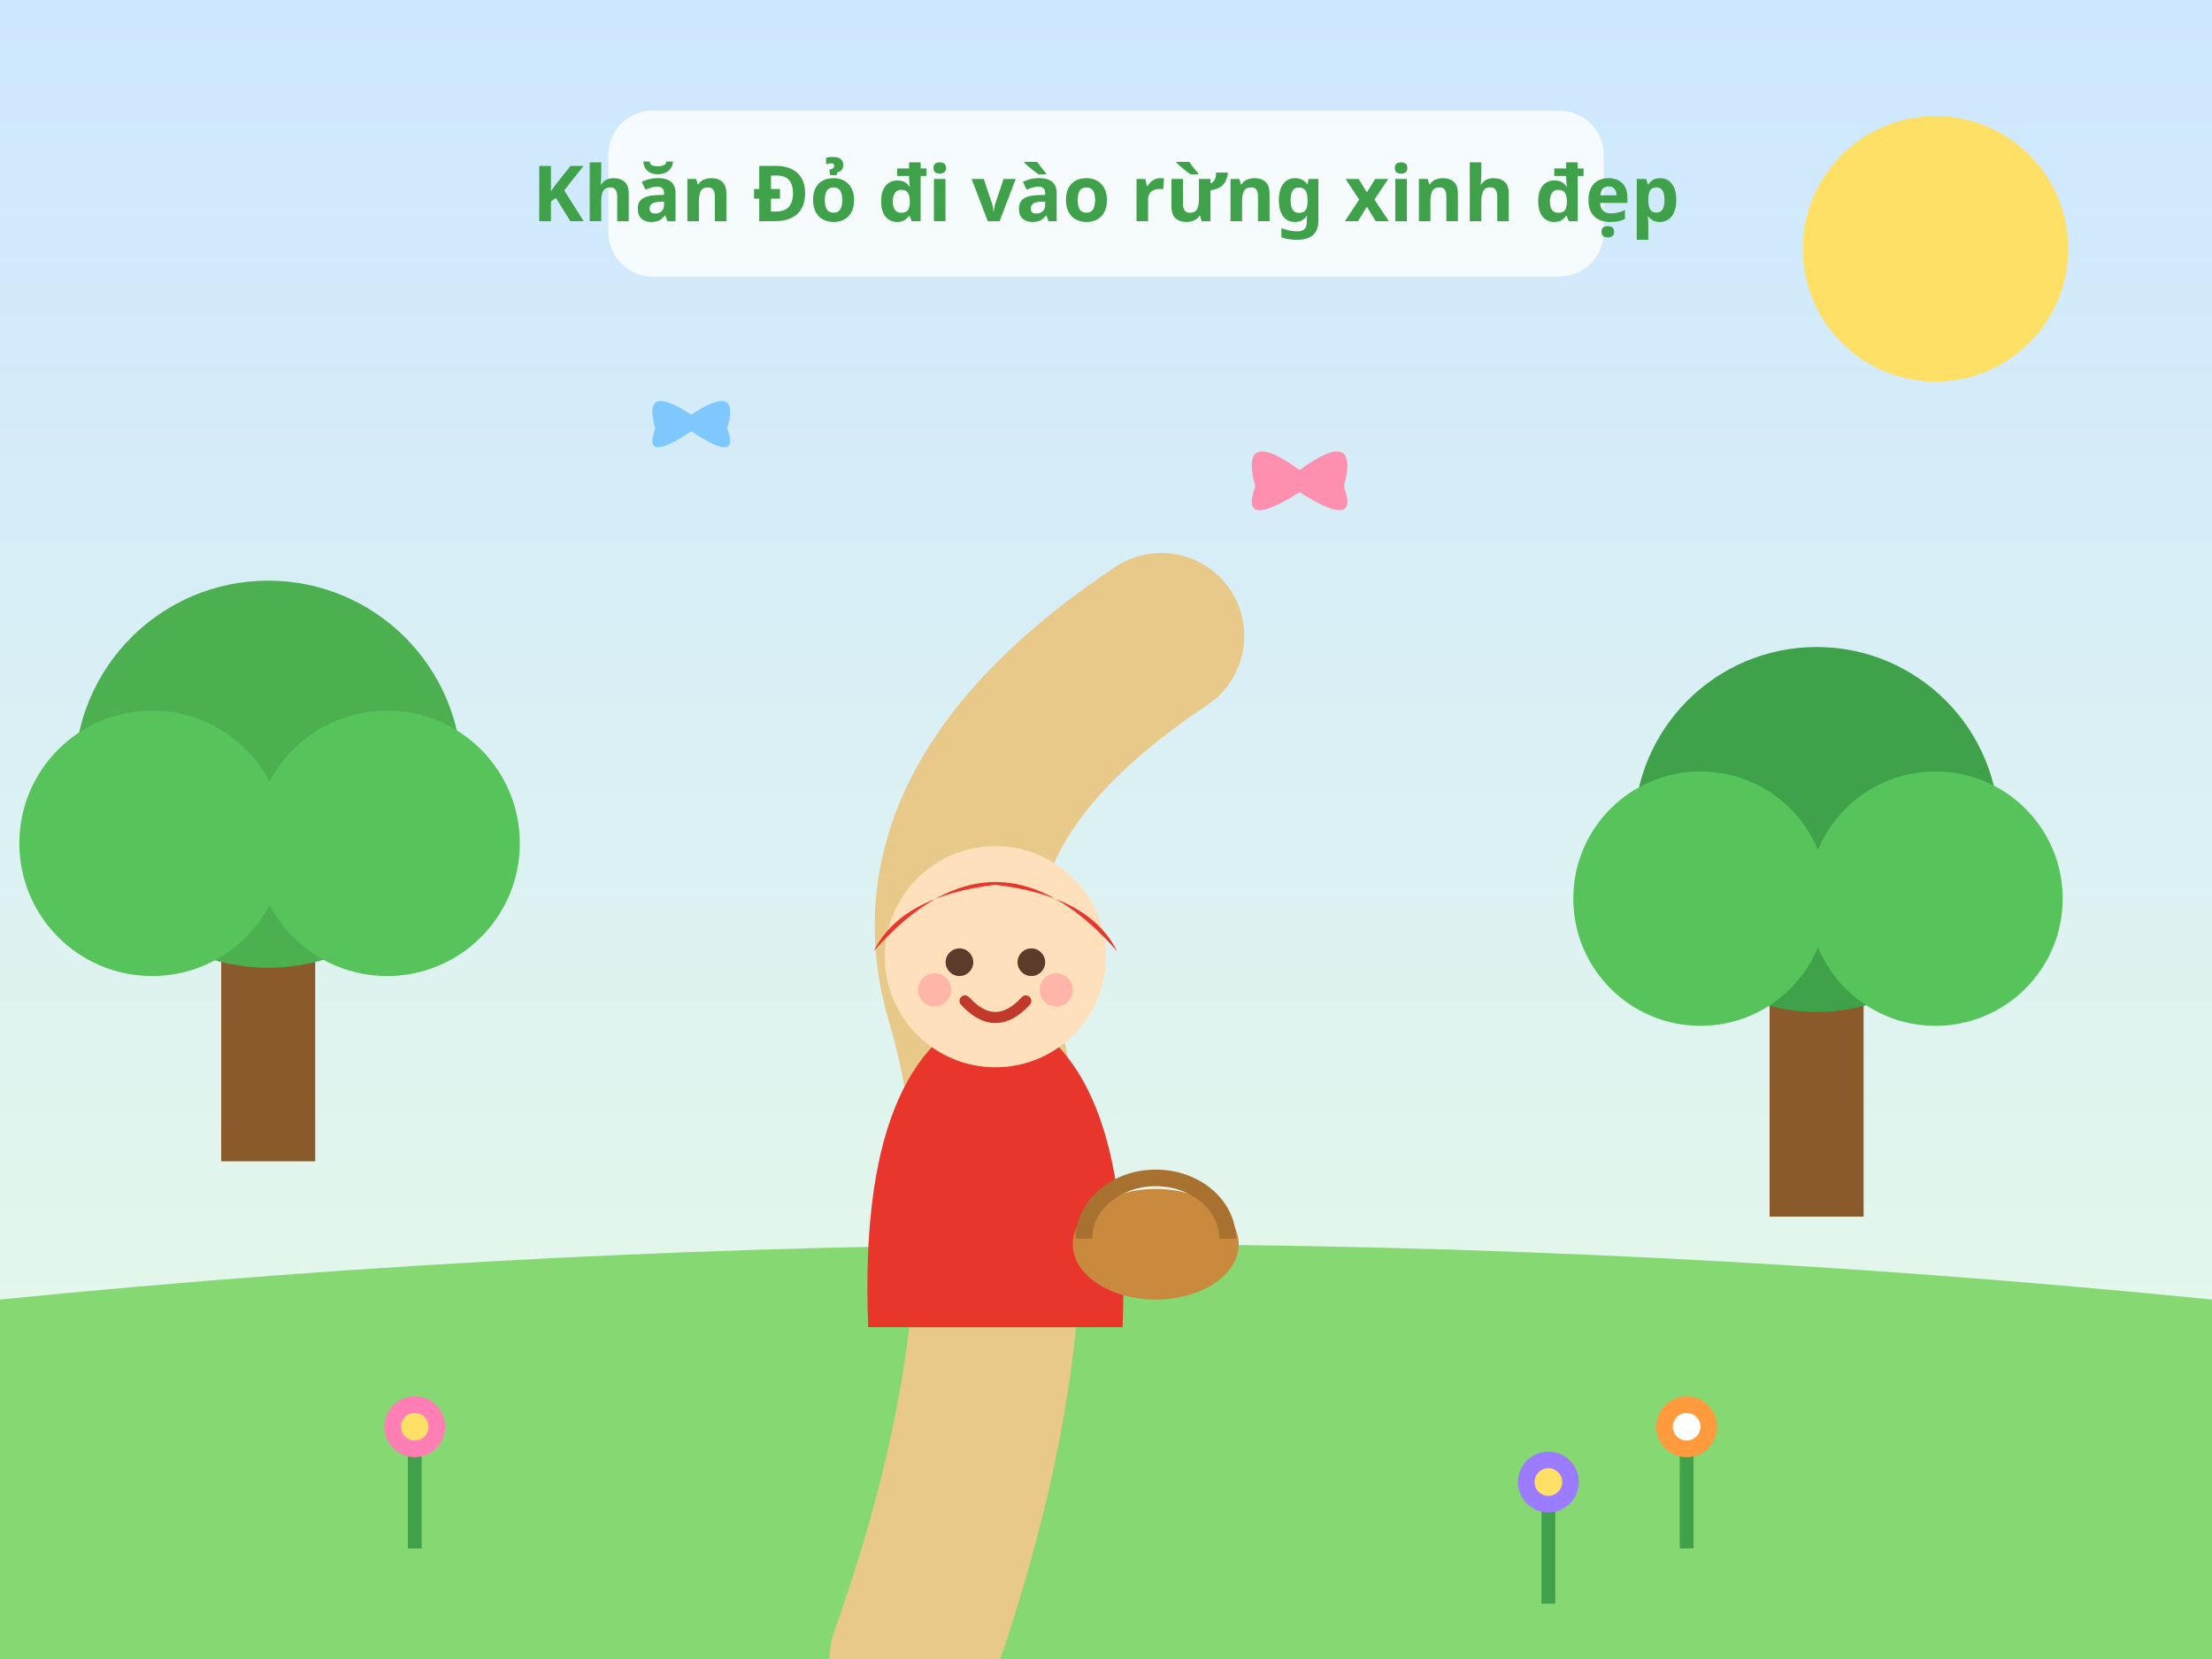
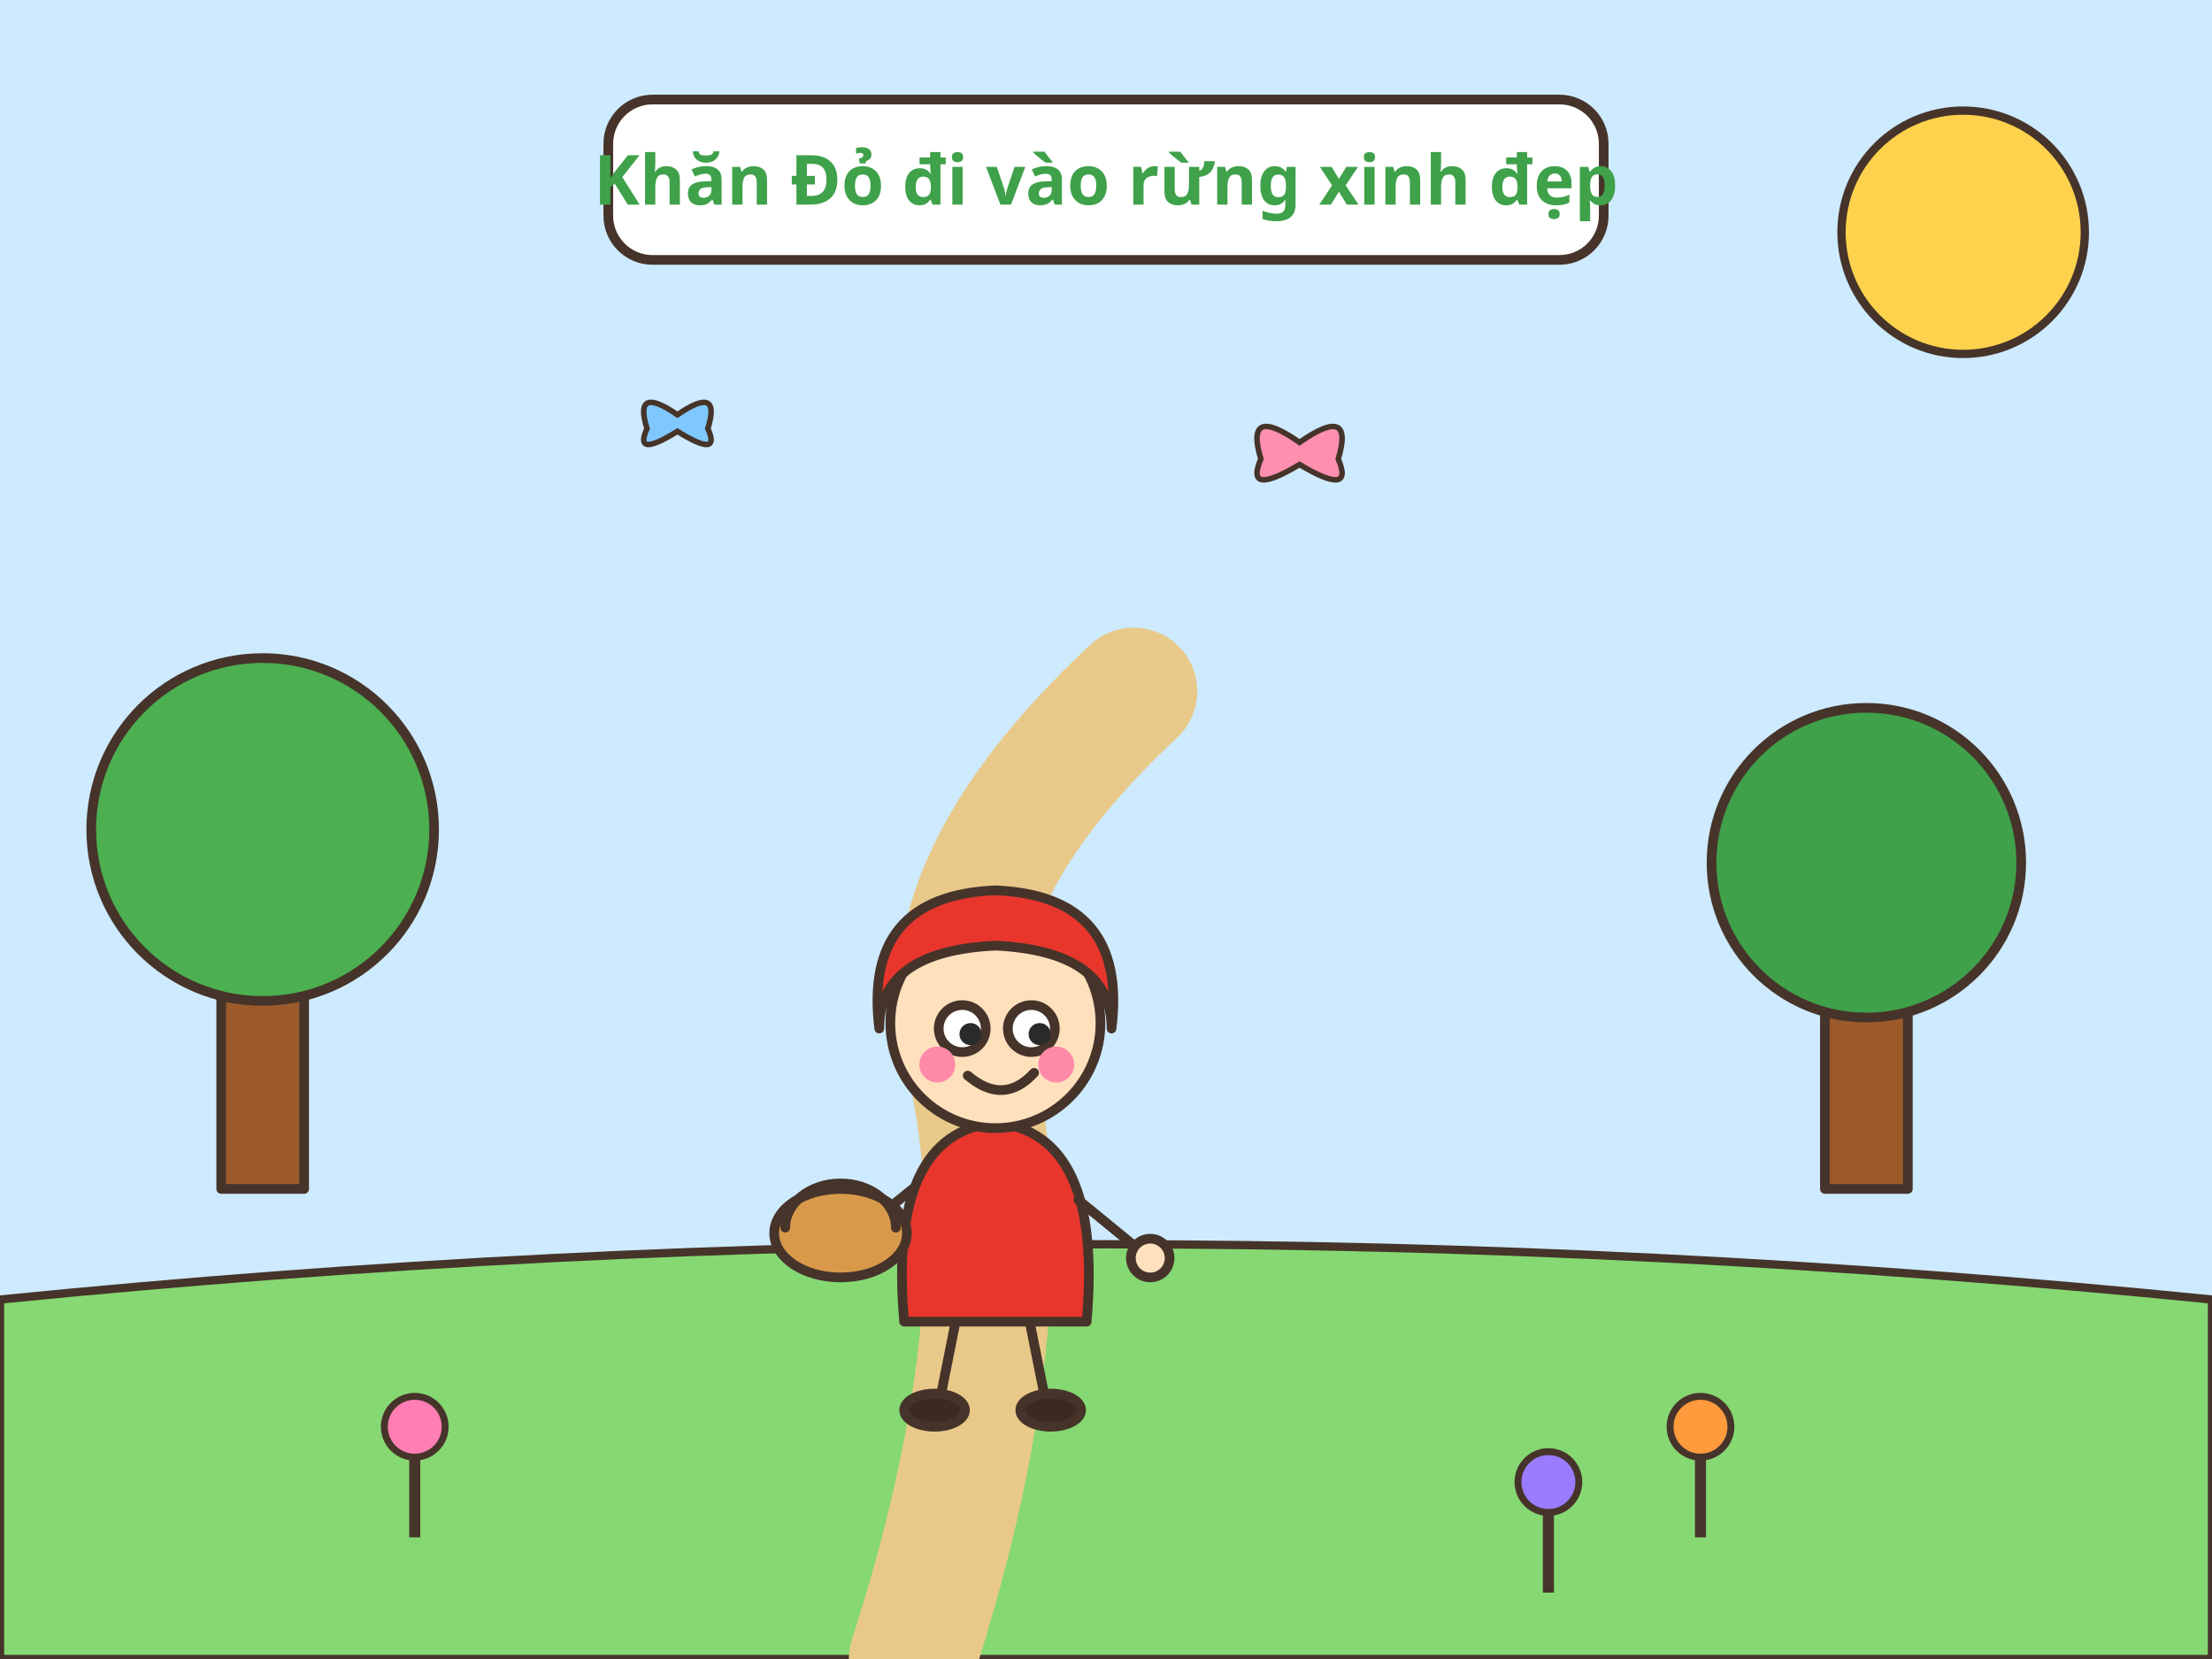
<svg xmlns="http://www.w3.org/2000/svg" viewBox="0 0 800 600">
-   <defs>
-     <linearGradient id="s3" x1="0" y1="0" x2="0" y2="1">
-       <stop offset="0" stop-color="#cde7ff" />
-       <stop offset="1" stop-color="#eafbe6" />
-     </linearGradient>
-   </defs>
-   <rect width="800" height="600" fill="url(#s3)" />
-   <circle cx="700" cy="90" r="48" fill="#ffe066" />
-   <path d="M0 470 Q400 430 800 470 L800 600 L0 600 Z" fill="#86d873" />
-   <path d="M330 600 Q380 460 350 360 Q330 290 420 230" fill="none" stroke="#e8c98a" stroke-width="60" stroke-linecap="round" />
-   <g>
-     <rect x="80" y="300" width="34" height="120" fill="#8a5a2b" />
-     <circle cx="97" cy="280" r="70" fill="#4caf50" />
-     <circle cx="55" cy="305" r="48" fill="#56c45a" />
-     <circle cx="140" cy="305" r="48" fill="#56c45a" />
-     <rect x="640" y="320" width="34" height="120" fill="#8a5a2b" />
-     <circle cx="657" cy="300" r="66" fill="#3fa14a" />
-     <circle cx="700" cy="325" r="46" fill="#56c45a" />
-     <circle cx="615" cy="325" r="46" fill="#56c45a" />
+   <rect width="800" height="600" fill="#cdeaff" />
+   <circle cx="710" cy="84" r="44" fill="#ffd24d" stroke="#46342a" stroke-width="3" />
+   <path d="M0 470 Q400 430 800 470 L800 600 L0 600 Z" fill="#86d873" stroke="#46342a" stroke-width="3" />
+   <path d="M330 600 Q372 470 350 380 Q335 320 410 250" fill="none" stroke="#e8c98a" stroke-width="46" stroke-linecap="round" />
+   <path d="M330 600 Q372 470 350 380 Q335 320 410 250" fill="none" stroke="#46342a" stroke-width="49" stroke-linecap="round" opacity="0" />
+   <g stroke="#46342a" stroke-width="3.5" stroke-linejoin="round">
+     <rect x="80" y="320" width="30" height="110" fill="#9c5a2b" />
+     <circle cx="95" cy="300" r="62" fill="#4caf50" />
+     <rect x="660" y="330" width="30" height="100" fill="#9c5a2b" />
+     <circle cx="675" cy="312" r="56" fill="#3fa14a" />
+   </g>
+   <g stroke="#46342a" stroke-width="2.5">
+     <g transform="translate(150,520)">
+       <line x1="0" y1="0" x2="0" y2="36" stroke-width="4" />
+       <circle cx="0" cy="-4" r="11" fill="#ff7eb3" />
+     </g>
+     <g transform="translate(560,540)">
+       <line x1="0" y1="0" x2="0" y2="36" stroke-width="4" />
+       <circle cx="0" cy="-4" r="11" fill="#9b7bff" />
+     </g>
+     <g transform="translate(615,520)">
+       <line x1="0" y1="0" x2="0" y2="36" stroke-width="4" />
+       <circle cx="0" cy="-4" r="11" fill="#ff9a3d" />
+     </g>
+   </g>
+   <g stroke="#46342a" stroke-width="2">
+     <g transform="translate(470,160)">
+       <path d="M0 0 Q-20 -14 -14 6 Q-20 20 0 8 Q20 20 14 6 Q20 -14 0 0Z" fill="#ff8fae" />
+     </g>
+     <g transform="translate(245,150)">
+       <path d="M0 0 Q-16 -11 -11 5 Q-16 16 0 6 Q16 16 11 5 Q16 -11 0 0Z" fill="#7ec8ff" />
+     </g>
+   </g>
+   <g transform="translate(360,330)" stroke="#46342a" stroke-width="3.5" stroke-linejoin="round" stroke-linecap="round">
+     <line x1="-14" y1="146" x2="-20" y2="176" />
+     <line x1="12" y1="146" x2="18" y2="176" />
+     <ellipse cx="-22" cy="180" rx="11" ry="6" fill="#3a2a20" />
+     <ellipse cx="20" cy="180" rx="11" ry="6" fill="#3a2a20" />
+     <path d="M-33 148 Q-39 80 0 76 Q39 80 33 148 Z" fill="#e8362d" />
+     <line x1="-30" y1="100" x2="-52" y2="118" />
+     <circle cx="-54" cy="121" r="7" fill="#ffe0bd" />
+     <line x1="30" y1="104" x2="52" y2="122" />
+     <circle cx="56" cy="125" r="7" fill="#ffe0bd" />
+     <circle cx="0" cy="40" r="38" fill="#ffe0bd" />
+     <path d="M-42 42 Q-48 -6 0 -8 Q48 -6 42 42 Q42 14 0 12 Q-42 14 -42 42 Z" fill="#e8362d" />
+     <circle cx="-12" cy="42" r="8.5" fill="#fff" />
+     <circle cx="13" cy="42" r="8.5" fill="#fff" />
+     <circle cx="-9" cy="44" r="4" fill="#2a2a2a" stroke="none" />
+     <circle cx="16" cy="44" r="4" fill="#2a2a2a" stroke="none" />
+     <circle cx="-21" cy="55" r="6.5" fill="#ff8aa8" stroke="none" />
+     <circle cx="22" cy="55" r="6.5" fill="#ff8aa8" stroke="none" />
+     <path d="M-10 59 Q3 70 14 58" fill="none" />
+     <g transform="translate(-56,116)">
+       <ellipse cx="0" cy="0" rx="24" ry="16" fill="#d89a4a" />
+       <path d="M-20 -2 A20 16 0 0 1 20 -2" fill="none" />
+     </g>
  </g>
  <g>
-     <g transform="translate(150,520)">
-       <line x1="0" y1="0" x2="0" y2="40" stroke="#3fa14a" stroke-width="5" />
-       <circle cx="0" cy="-4" r="11" fill="#ff7eb3" />
-       <circle cx="0" cy="-4" r="5" fill="#ffe066" />
-     </g>
-     <g transform="translate(560,540)">
-       <line x1="0" y1="0" x2="0" y2="40" stroke="#3fa14a" stroke-width="5" />
-       <circle cx="0" cy="-4" r="11" fill="#9b7bff" />
-       <circle cx="0" cy="-4" r="5" fill="#ffe066" />
-     </g>
-     <g transform="translate(610,520)">
-       <line x1="0" y1="0" x2="0" y2="40" stroke="#3fa14a" stroke-width="5" />
-       <circle cx="0" cy="-4" r="11" fill="#ff9a3d" />
-       <circle cx="0" cy="-4" r="5" fill="#fff" />
-     </g>
+     <rect x="220" y="36" width="360" height="58" rx="16" fill="#fff" stroke="#46342a" stroke-width="3.5" />
+     <text x="400" y="74" font-family="'Comic Sans MS',sans-serif" font-size="25" font-weight="800" fill="#3fa14a" text-anchor="middle">Khăn Đỏ đi vào rừng xinh đẹp</text>
  </g>
-   <g transform="translate(470,170)">
-     <path d="M0 0 Q-22 -16 -16 6 Q-22 22 0 8 Q22 22 16 6 Q22 -16 0 0Z" fill="#ff8fae" />
-   </g>
-   <g transform="translate(250,150)">
-     <path d="M0 0 Q-18 -12 -13 5 Q-18 18 0 6 Q18 18 13 5 Q18 -12 0 0Z" fill="#7ec8ff" />
-   </g>
-   <g transform="translate(360,330)">
-     <path d="M-46 150 Q-50 50 0 34 Q50 50 46 150 Z" fill="#e8362d" />
-     <circle cx="0" cy="16" r="40" fill="#ffe0bd" />
-     <path d="M-44 14 Q0 -36 44 14 Q34 -6 0 -10 Q-34 -6 -44 14 Z" fill="#e8362d" />
-     <circle cx="-13" cy="18" r="5" fill="#5b3b2a" />
-     <circle cx="13" cy="18" r="5" fill="#5b3b2a" />
-     <path d="M-11 32 Q0 44 11 32" stroke="#c0392b" stroke-width="4" fill="none" stroke-linecap="round" />
-     <circle cx="-22" cy="28" r="6" fill="#ff9a9a" opacity=".6" />
-     <circle cx="22" cy="28" r="6" fill="#ff9a9a" opacity=".6" />
-     <g transform="translate(58,120)">
-       <ellipse cx="0" cy="0" rx="30" ry="20" fill="#c98a3e" />
-       <path d="M-26 -2 A26 22 0 0 1 26 -2" fill="none" stroke="#a9712f" stroke-width="6" />
-     </g>
-   </g>
-   <rect x="220" y="40" width="360" height="60" rx="16" fill="#fff" opacity=".8" />
-   <text x="400" y="80" font-family="'Comic Sans MS',sans-serif" font-size="28" font-weight="800" fill="#3fa14a" text-anchor="middle">Khăn Đỏ đi vào rừng xinh đẹp</text>
</svg>
